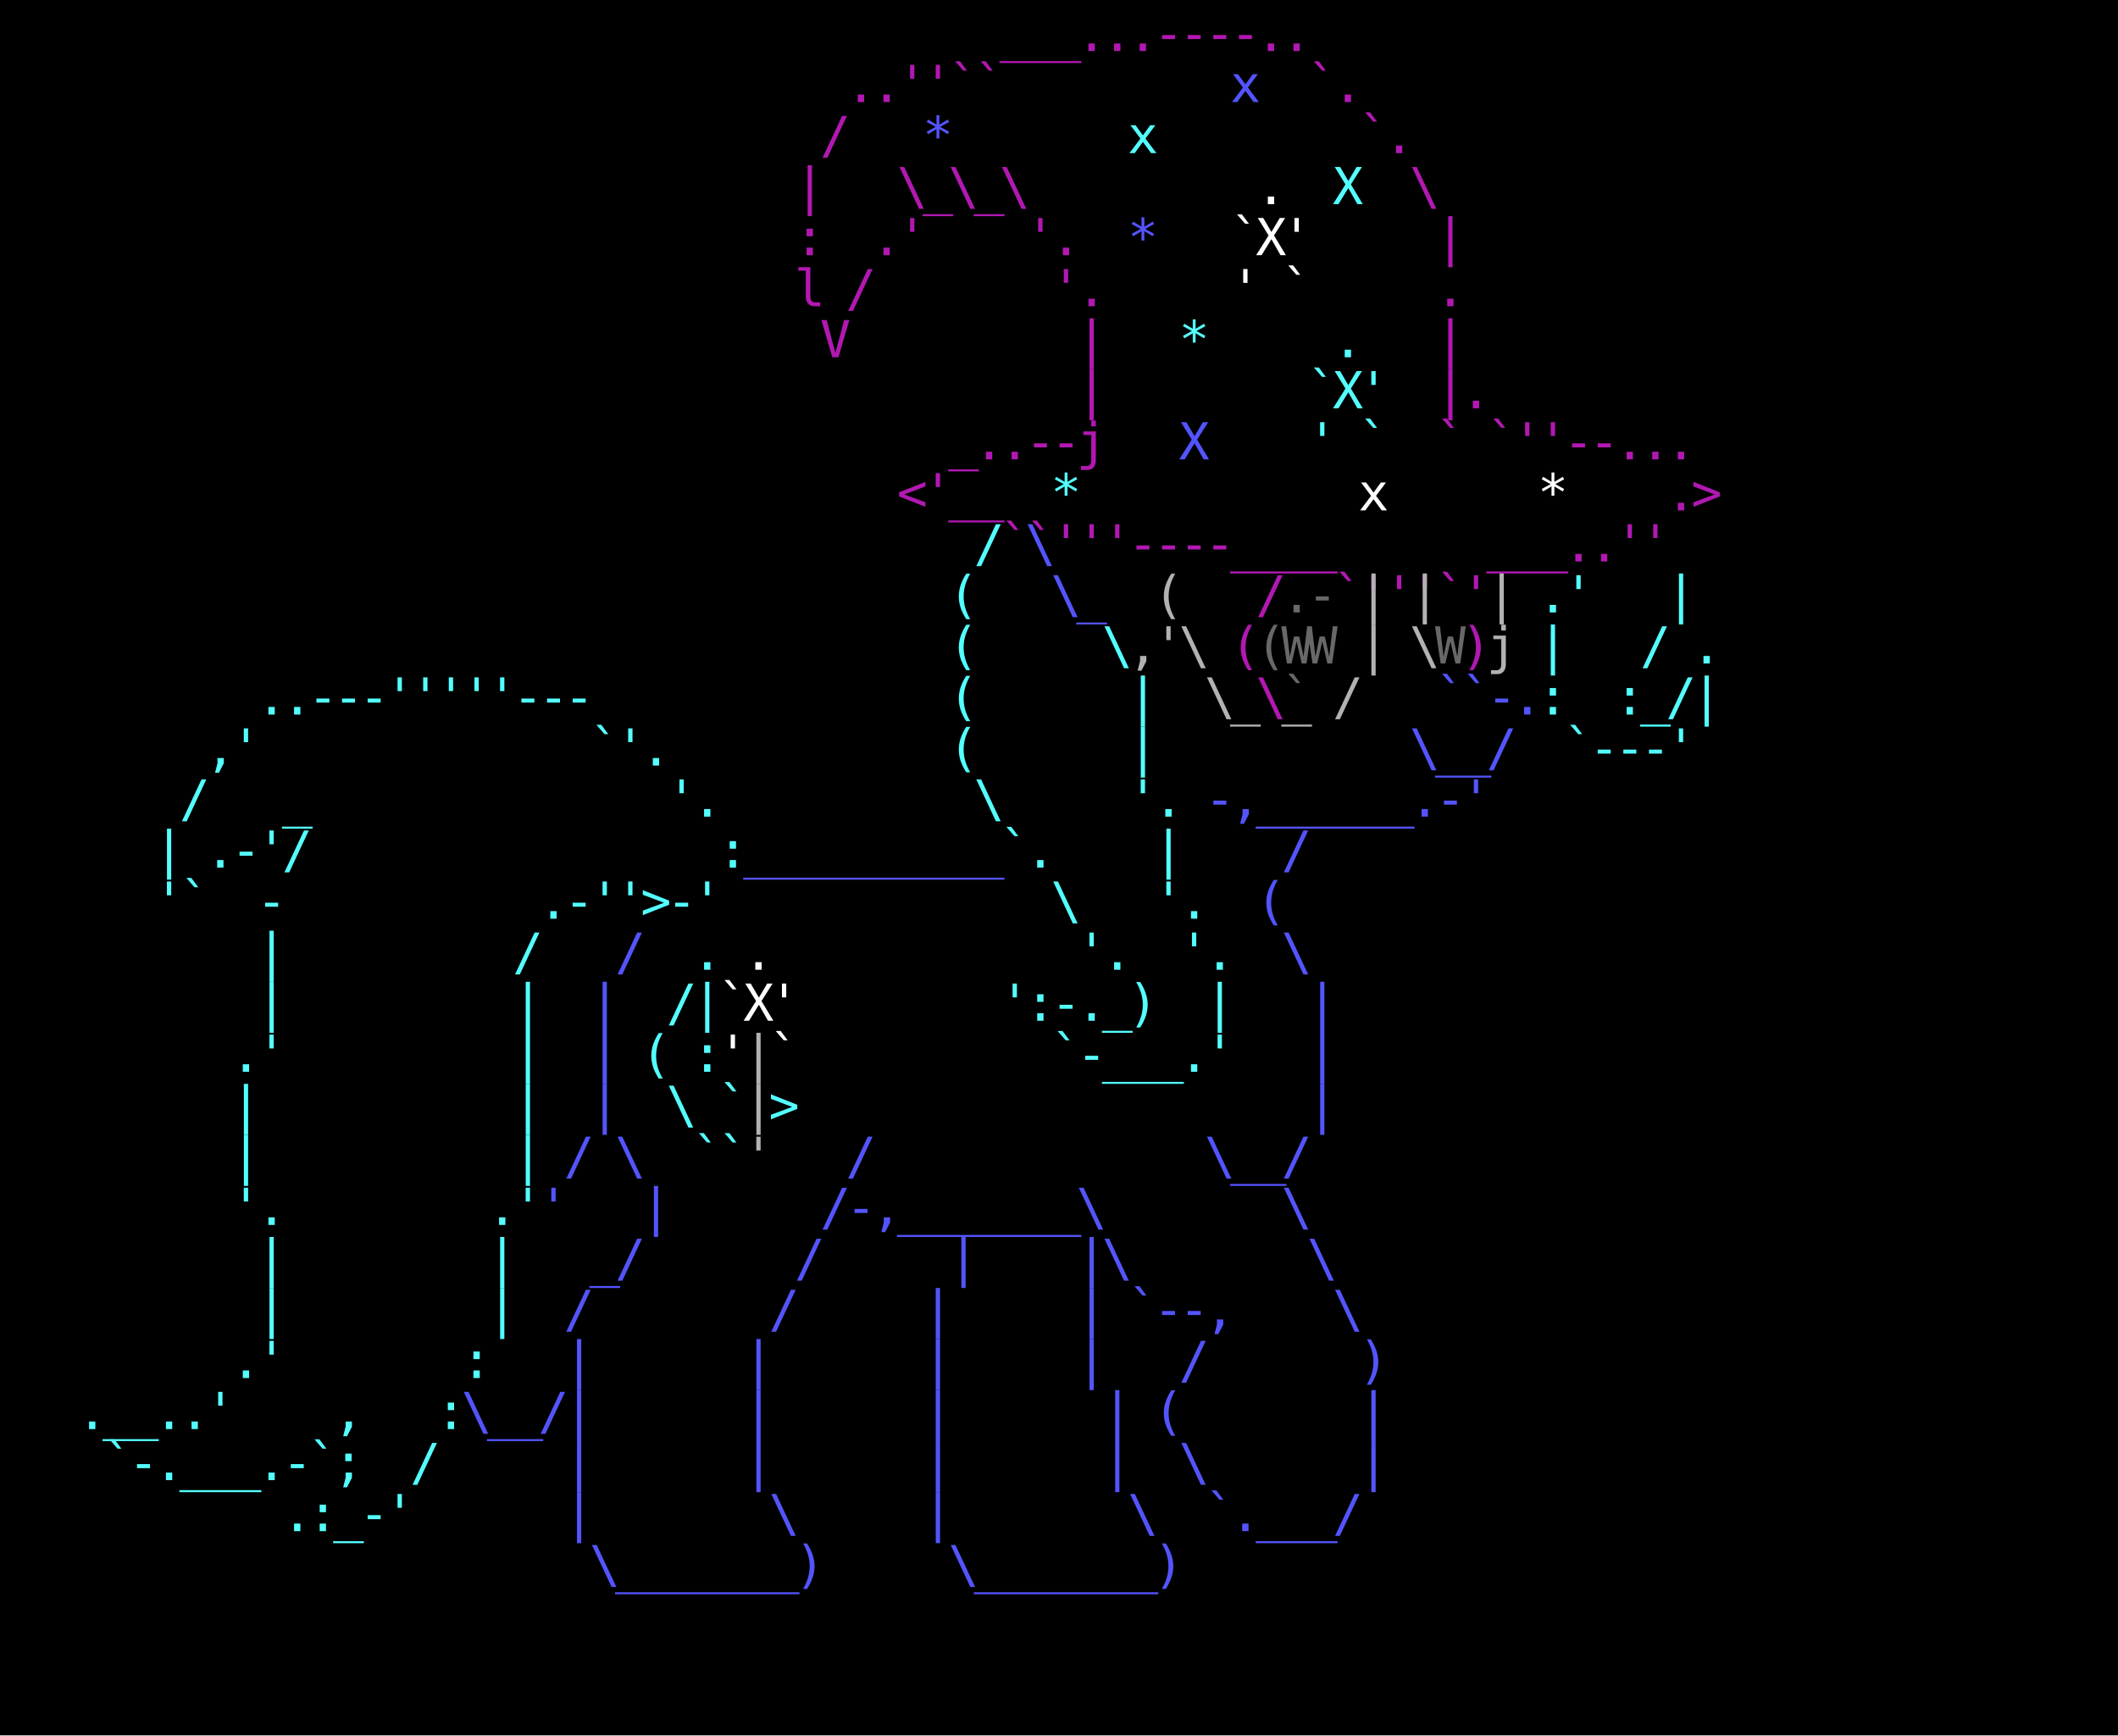
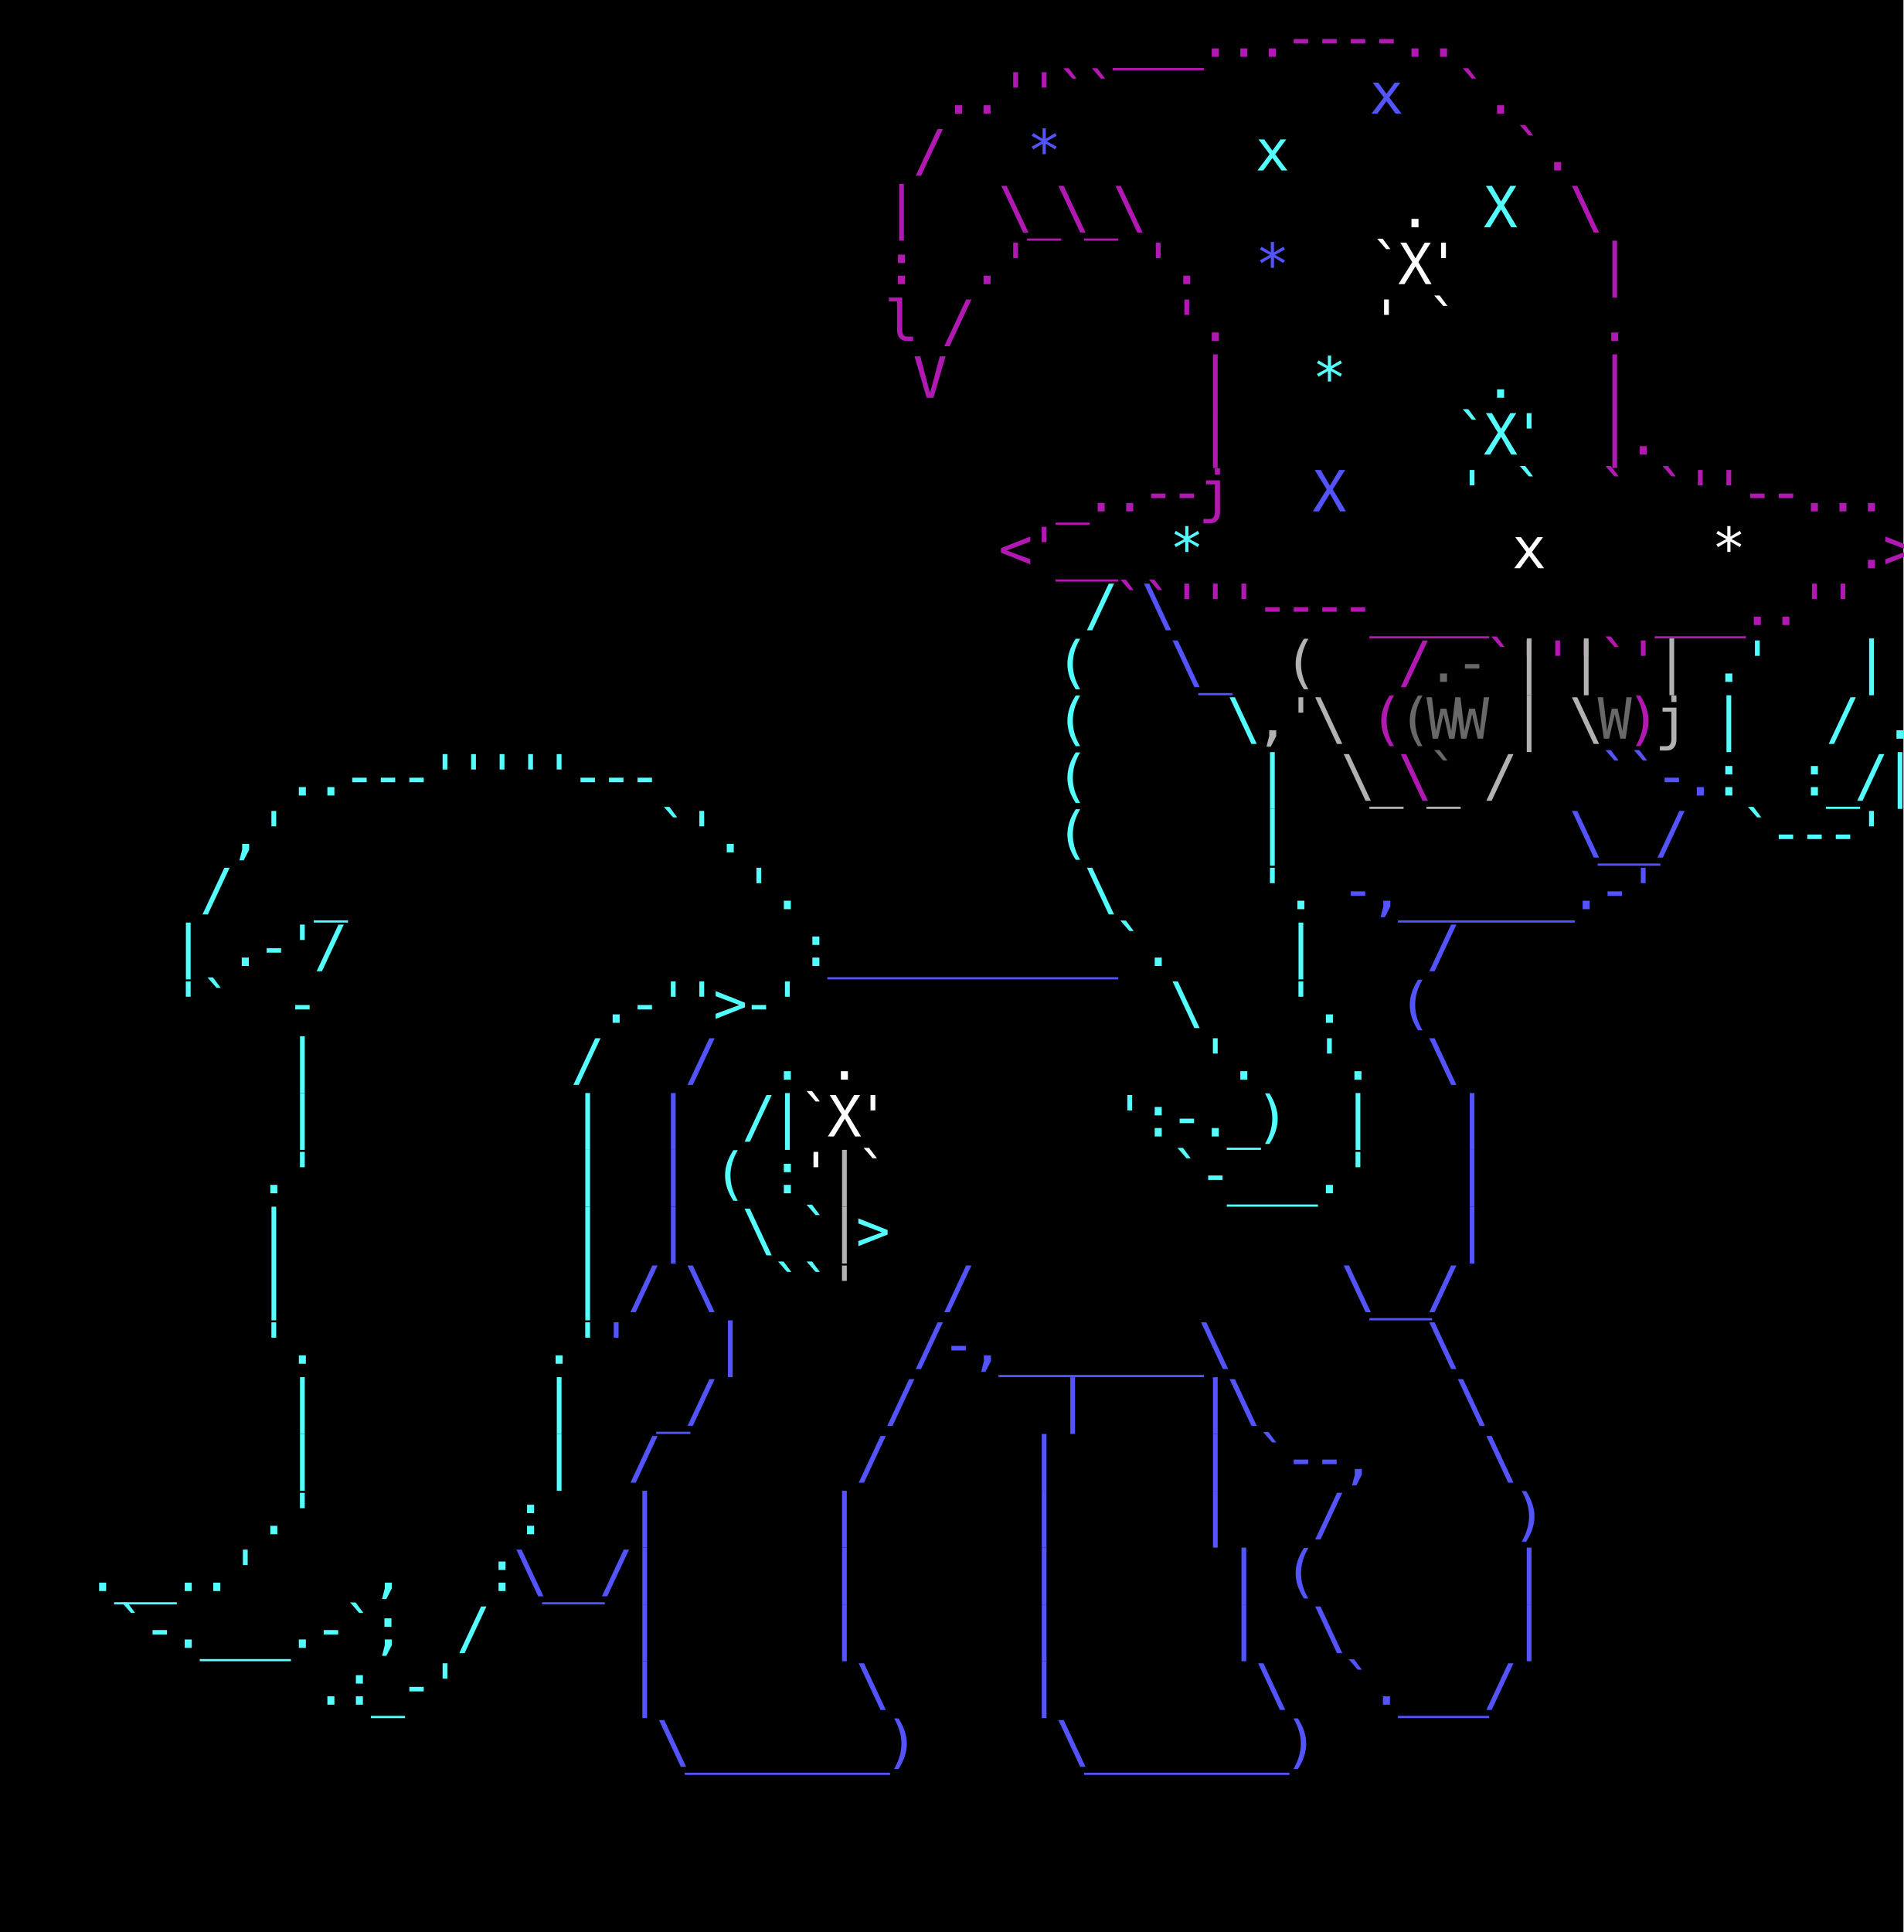
- <svg xmlns="http://www.w3.org/2000/svg" width="498.0" height="408">
-   <rect style="fill:#000000;stroke:none;" width="498.0" height="408" x="0" y="0" />
+ <svg xmlns="http://www.w3.org/2000/svg" width="402.0" height="408">
+   <rect style="fill:#000000;stroke:none;" width="402.0" height="408" x="0" y="0" />
  <text y="0" x="0" style="font-family:monospace;font-size:12px;font-weight:#b2b2b2;fill:white;fill:#686868;letter-spacing:-1.2px" xml:space="preserve">
-     <tspan x="0" y="60">                                                                                </tspan>
-     <tspan x="0" y="72">                                                                                </tspan>
-     <tspan x="0" y="84">                                                                                </tspan>
-     <tspan x="0" y="96">                                                                                </tspan>
-     <tspan x="0" y="108">                                                                                </tspan>
-     <tspan x="0" y="120">                                                                                </tspan>
-     <tspan x="0" y="132">                                                                                </tspan>
-     <tspan x="0" y="144">                                                  .-                            </tspan>
-     <tspan x="0" y="156">                                                 (WW    W                       </tspan>
-     <tspan x="0" y="168">                                                  ` </tspan>
-     <tspan x="0" y="180"> </tspan>
+     <tspan x="0" y="144">                                                  .-</tspan>
+     <tspan x="0" y="156">                                                 (WW    W</tspan>
+     <tspan x="0" y="168">                                                  `</tspan>
  </text>
  <text y="0" x="0" style="font-family:monospace;font-size:12px;font-weight:#b2b2b2;fill:white;fill:#b218b2;letter-spacing:-1.2px" xml:space="preserve">
-     <tspan x="0" y="12">                                       ___...----.. </tspan>
+     <tspan x="0" y="12">                                       ___...----..</tspan>
    <tspan x="0" y="24">                                 ..''``            `.</tspan>
    <tspan x="0" y="36">                                /                    `.</tspan>
    <tspan x="0" y="48">                               |   \_\_\               \</tspan>
-     <tspan x="0" y="60">                               :  .'    '.              |                         </tspan>
-     <tspan x="0" y="72">                               l /       '.             .           </tspan>
-     <tspan x="0" y="84">                                V         |             |         </tspan>
-     <tspan x="0" y="96">                                          |             |.       </tspan>
+     <tspan x="0" y="60">                               :  .'    '.              |</tspan>
+     <tspan x="0" y="72">                               l /       '.             .</tspan>
+     <tspan x="0" y="84">                                V         |             |</tspan>
+     <tspan x="0" y="96">                                          |             |.</tspan>
    <tspan x="0" y="108">                                     _..--j             ` `''--...</tspan>
    <tspan x="0" y="120">                                   &lt;'__                          .&gt;</tspan>
-     <tspan x="0" y="132">                                       ``'''----____      ___..''    </tspan>
-     <tspan x="0" y="144">                                                 /  `'''`'                      </tspan>
-     <tspan x="0" y="156">                                                (        )       </tspan>
-     <tspan x="0" y="168">                                                 \                 </tspan>
+     <tspan x="0" y="132">                                       ``'''----____      ___..''</tspan>
+     <tspan x="0" y="144">                                                 /  `'''`'</tspan>
+     <tspan x="0" y="156">                                                (        )</tspan>
+     <tspan x="0" y="168">                                                 \</tspan>
  </text>
  <text y="0" x="0" style="font-family:monospace;font-size:12px;font-weight:#b2b2b2;fill:white;fill:#54ffff;letter-spacing:-1.2px" xml:space="preserve">
-     <tspan x="0" y="24">                                             </tspan>
-     <tspan x="0" y="36">                                            x       </tspan>
+     <tspan x="0" y="36">                                            x</tspan>
    <tspan x="0" y="48">                                                    X</tspan>
-     <tspan x="0" y="60">                                                                  </tspan>
-     <tspan x="0" y="72">                                                               </tspan>
-     <tspan x="0" y="84">                                              *     .          </tspan>
-     <tspan x="0" y="96">                                                   `X'         </tspan>
-     <tspan x="0" y="108">                                                   ' `         </tspan>
-     <tspan x="0" y="120">                                         *                        </tspan>
-     <tspan x="0" y="132">                                      /                          </tspan>
+     <tspan x="0" y="84">                                              *     .</tspan>
+     <tspan x="0" y="96">                                                   `X'</tspan>
+     <tspan x="0" y="108">                                                   ' `</tspan>
+     <tspan x="0" y="120">                                         *</tspan>
+     <tspan x="0" y="132">                                      /</tspan>
    <tspan x="0" y="144">                                     (                      .'   |</tspan>
-     <tspan x="0" y="156">                                     (     \                |   / .                </tspan>
-     <tspan x="0" y="168">          ..---'''''---              (      |               :  :_/|                </tspan>
-     <tspan x="0" y="180">        ,'             `'.           (      |                `---'                 </tspan>
-     <tspan x="0" y="192">       /   _              '.          \     '.                                     </tspan>
-     <tspan x="0" y="204">      | .-'/                :          `.    |                                     </tspan>
-     <tspan x="0" y="216">      '`  -          .-''&gt;-'             \   '.                    </tspan>
-     <tspan x="0" y="228">          |         /      .              '.  '.                     </tspan>
-     <tspan x="0" y="240">          |         |     /|           ':-._)  |                     </tspan>
-     <tspan x="0" y="252">         .'         |    ( :             `-___.'                     </tspan>
-     <tspan x="0" y="264">         |          |     \ ` &gt;                                      </tspan>
-     <tspan x="0" y="276">         |          |      ``                                     </tspan>
-     <tspan x="0" y="288">         '.        .'                                             </tspan>
-     <tspan x="0" y="300">          |        |                                              </tspan>
-     <tspan x="0" y="312">          |        |                                              </tspan>
-     <tspan x="0" y="324">         .'       :                                               </tspan>
-     <tspan x="0" y="336">   .__..'    ,   :                                                </tspan>
-     <tspan x="0" y="348">    `-.___.-`;  /                                                 </tspan>
-     <tspan x="0" y="360">           .:_-'                                                  </tspan>
-     <tspan x="0" y="372">                                                                  </tspan>
-     <tspan x="0" y="384">                                                                  </tspan>
-     <tspan x="0" y="396">                                                                  </tspan>
-     <tspan x="0" y="408"> </tspan>
+     <tspan x="0" y="156">                                     (     \                |   / .</tspan>
+     <tspan x="0" y="168">          ..---'''''---              (      |               :  :_/|</tspan>
+     <tspan x="0" y="180">        ,'             `'.           (      |                `---'</tspan>
+     <tspan x="0" y="192">       /   _              '.          \     '.</tspan>
+     <tspan x="0" y="204">      | .-'/                :          `.    |</tspan>
+     <tspan x="0" y="216">      '`  -          .-''&gt;-'             \   '.</tspan>
+     <tspan x="0" y="228">          |         /      .              '.  '.</tspan>
+     <tspan x="0" y="240">          |         |     /|           ':-._)  |</tspan>
+     <tspan x="0" y="252">         .'         |    ( :             `-___.'</tspan>
+     <tspan x="0" y="264">         |          |     \ ` &gt;</tspan>
+     <tspan x="0" y="276">         |          |      ``</tspan>
+     <tspan x="0" y="288">         '.        .'</tspan>
+     <tspan x="0" y="300">          |        |</tspan>
+     <tspan x="0" y="312">          |        |</tspan>
+     <tspan x="0" y="324">         .'       :</tspan>
+     <tspan x="0" y="336">   .__..'    ,   :</tspan>
+     <tspan x="0" y="348">    `-.___.-`;  /</tspan>
+     <tspan x="0" y="360">           .:_-'</tspan>
  </text>
  <text y="0" x="0" style="font-family:monospace;font-size:12px;font-weight:#b2b2b2;fill:white;fill:#b2b2b2;letter-spacing:-1.2px" xml:space="preserve">
-     <tspan x="0" y="60">                                                                                </tspan>
-     <tspan x="0" y="72">                                                                                </tspan>
-     <tspan x="0" y="84">                                                                                </tspan>
-     <tspan x="0" y="96">                                                                                </tspan>
-     <tspan x="0" y="108">                                                                                </tspan>
-     <tspan x="0" y="120">                                                                  </tspan>
-     <tspan x="0" y="132">                                                                 </tspan>
-     <tspan x="0" y="144">                                             (       | |  |                     </tspan>
-     <tspan x="0" y="156">                                            ,'\      | \  j                     </tspan>
-     <tspan x="0" y="168">                                               \_ _ /              </tspan>
-     <tspan x="0" y="192">                                               </tspan>
-     <tspan x="0" y="204">                                               </tspan>
-     <tspan x="0" y="216">                                               </tspan>
-     <tspan x="0" y="228">                                               </tspan>
-     <tspan x="0" y="240">                                               </tspan>
-     <tspan x="0" y="252">                             | </tspan>
+     <tspan x="0" y="144">                                             (       | |  |</tspan>
+     <tspan x="0" y="156">                                            ,'\      | \  j</tspan>
+     <tspan x="0" y="168">                                               \_ _ /</tspan>
+     <tspan x="0" y="252">                             |</tspan>
    <tspan x="0" y="264">                             |</tspan>
    <tspan x="0" y="276">                             '</tspan>
  </text>
  <text y="0" x="0" style="font-family:monospace;font-size:12px;font-weight:#b2b2b2;fill:white;fill:#ffffff;letter-spacing:-1.2px" xml:space="preserve">
    <tspan x="0" y="48">                                                 .</tspan>
    <tspan x="0" y="60">                                                `X'</tspan>
    <tspan x="0" y="72">                                                ' `</tspan>
-     <tspan x="0" y="108">                                                             </tspan>
    <tspan x="0" y="120">                                                     x      *</tspan>
-     <tspan x="0" y="132">                                                     </tspan>
-     <tspan x="0" y="228">                             .  </tspan>
+     <tspan x="0" y="228">                             .</tspan>
    <tspan x="0" y="240">                            `X'</tspan>
-     <tspan x="0" y="252">                            ' ` </tspan>
+     <tspan x="0" y="252">                            ' `</tspan>
  </text>
  <text y="0" x="0" style="font-family:monospace;font-size:12px;font-weight:#b2b2b2;fill:white;fill:#5454ff;letter-spacing:-1.2px" xml:space="preserve">
    <tspan x="0" y="24">                                                x</tspan>
-     <tspan x="0" y="36">                                    * </tspan>
-     <tspan x="0" y="48">                                      </tspan>
-     <tspan x="0" y="60">                                            *                                   </tspan>
-     <tspan x="0" y="72">                                                            </tspan>
-     <tspan x="0" y="84">                                                            </tspan>
-     <tspan x="0" y="96">                                                              </tspan>
-     <tspan x="0" y="108">                                              X                 </tspan>
-     <tspan x="0" y="120">                                                                </tspan>
-     <tspan x="0" y="132">                                        \                        </tspan>
-     <tspan x="0" y="144">                                         \_                                     </tspan>
-     <tspan x="0" y="156">                                                                 </tspan>
-     <tspan x="0" y="168">                                                        ``-.      </tspan>
-     <tspan x="0" y="180">                                                       \__/   </tspan>
-     <tspan x="0" y="192">                                               -,______.-' </tspan>
+     <tspan x="0" y="36">                                    *</tspan>
+     <tspan x="0" y="60">                                            *</tspan>
+     <tspan x="0" y="108">                                              X</tspan>
+     <tspan x="0" y="132">                                        \</tspan>
+     <tspan x="0" y="144">                                         \_</tspan>
+     <tspan x="0" y="168">                                                        ``-.</tspan>
+     <tspan x="0" y="180">                                                       \__/</tspan>
+     <tspan x="0" y="192">                                               -,______.-'</tspan>
    <tspan x="0" y="204">                             __________           /</tspan>
    <tspan x="0" y="216">                                                 (</tspan>
-     <tspan x="0" y="228">                        /                         \        </tspan>
-     <tspan x="0" y="240">                       |                           |        </tspan>
-     <tspan x="0" y="252">                       |                           |       </tspan>
-     <tspan x="0" y="264">                       |                           |        </tspan>
-     <tspan x="0" y="276">                      / \        /             \__/        </tspan>
-     <tspan x="0" y="288">                     '   |      /-,_______\       \                </tspan>
-     <tspan x="0" y="300">                       _/      /     |    |\       \         </tspan>
-     <tspan x="0" y="312">                      /       /     |     | `--,    \        </tspan>
-     <tspan x="0" y="324">                      |      |      |     |   /      )     </tspan>
-     <tspan x="0" y="336">                  \__/|      |      |      | (       |     </tspan>
-     <tspan x="0" y="348">                      |      |      |      |  \      |     </tspan>
-     <tspan x="0" y="360">                      |       \     |       \  `.___/      </tspan>
-     <tspan x="0" y="372">                       \_______)     \_______)             </tspan>
-     <tspan x="0" y="384">                                                            </tspan>
-     <tspan x="0" y="396"> </tspan>
+     <tspan x="0" y="228">                        /                         \</tspan>
+     <tspan x="0" y="240">                       |                           |</tspan>
+     <tspan x="0" y="252">                       |                           |</tspan>
+     <tspan x="0" y="264">                       |                           |</tspan>
+     <tspan x="0" y="276">                      / \        /             \__/</tspan>
+     <tspan x="0" y="288">                     '   |      /-,_______\       \</tspan>
+     <tspan x="0" y="300">                       _/      /     |    |\       \</tspan>
+     <tspan x="0" y="312">                      /       /     |     | `--,    \</tspan>
+     <tspan x="0" y="324">                      |      |      |     |   /      )</tspan>
+     <tspan x="0" y="336">                  \__/|      |      |      | (       |</tspan>
+     <tspan x="0" y="348">                      |      |      |      |  \      |</tspan>
+     <tspan x="0" y="360">                      |       \     |       \  `.___/</tspan>
+     <tspan x="0" y="372">                       \_______)     \_______)</tspan>
  </text>
</svg>
